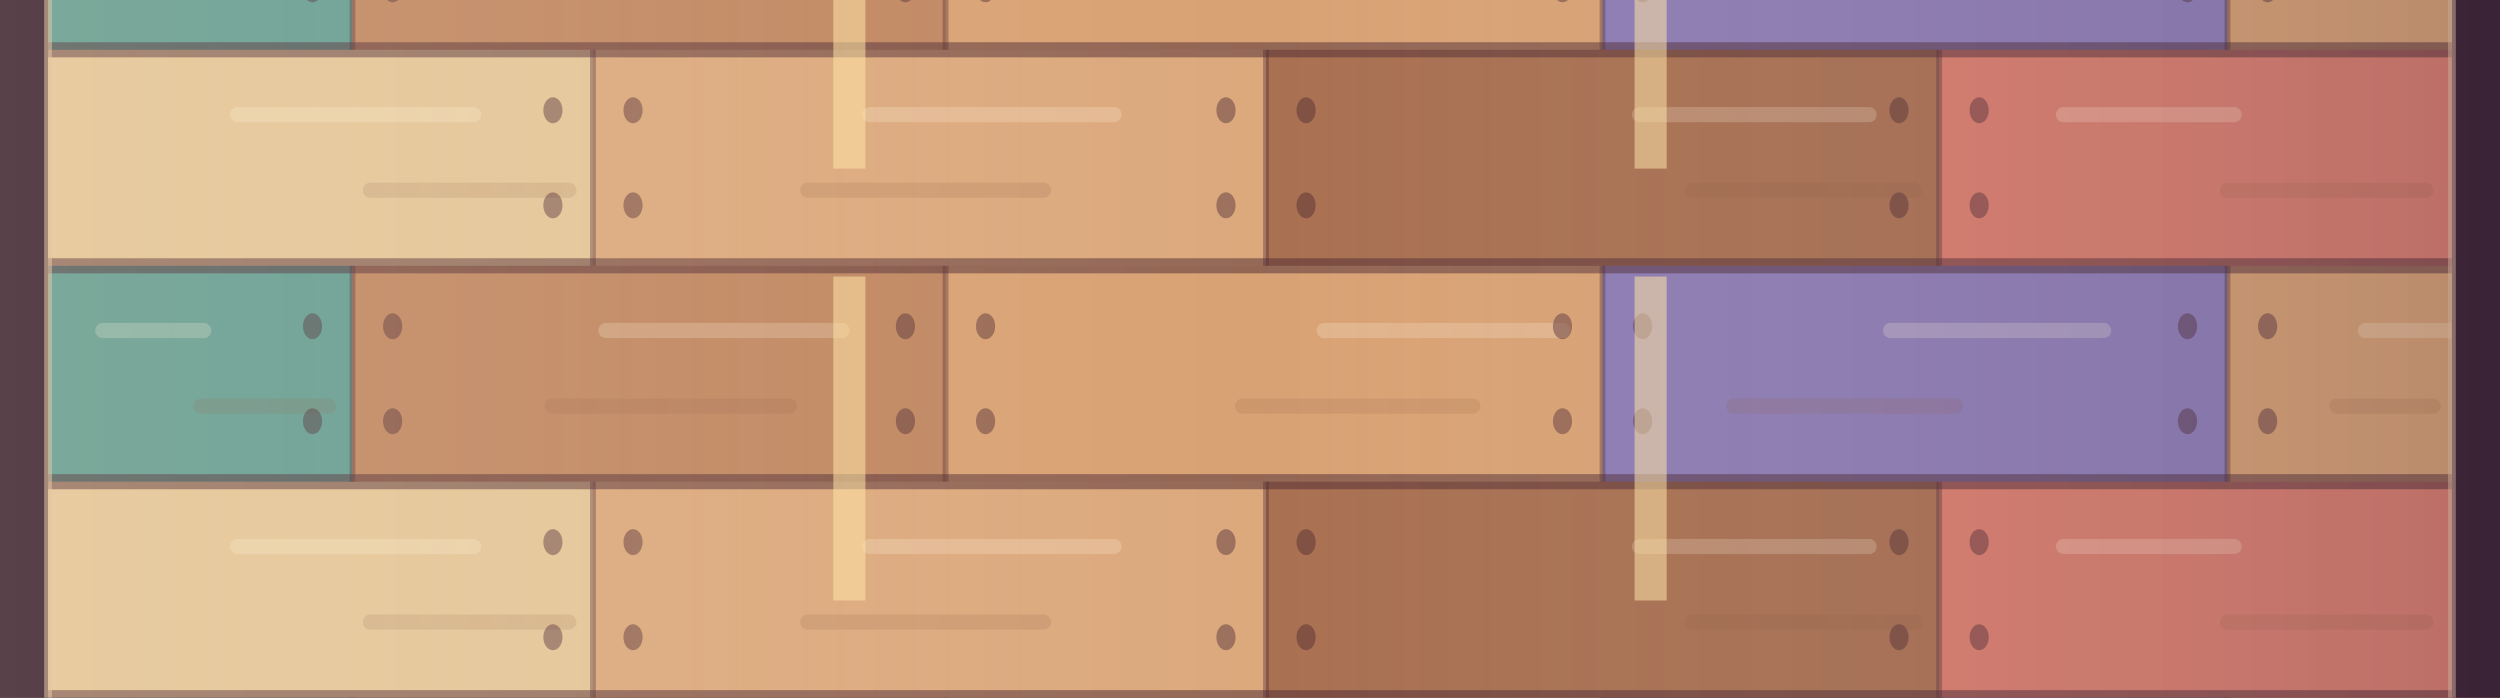
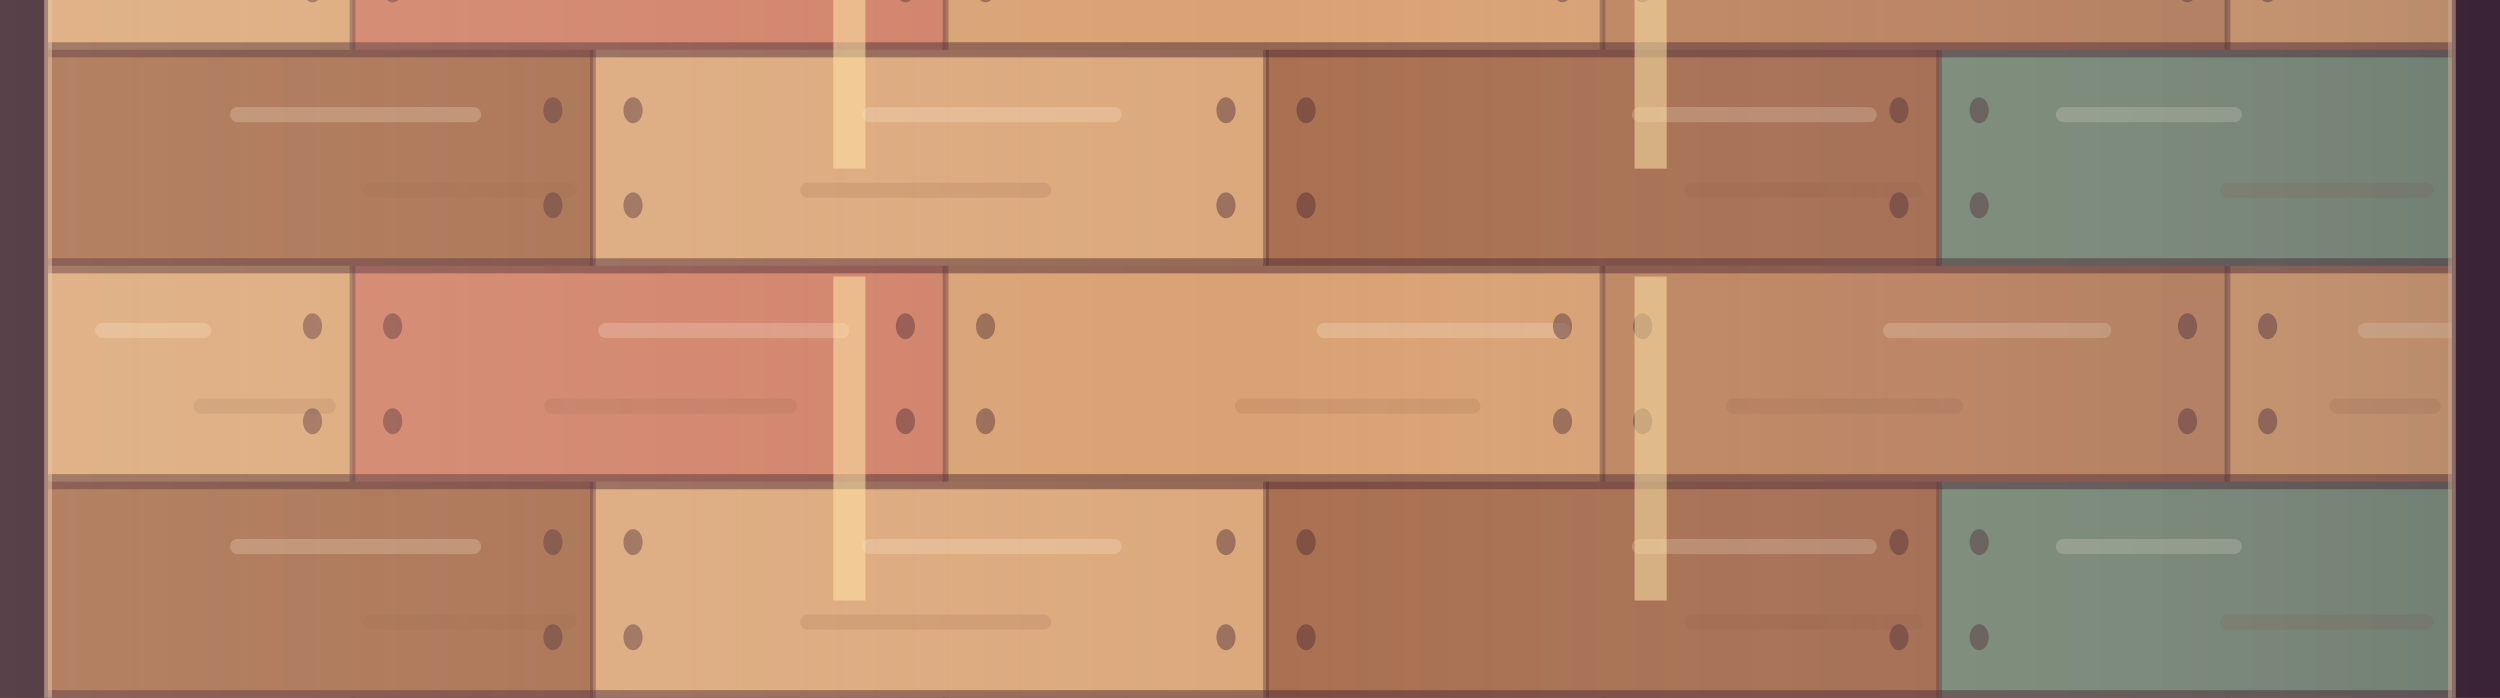
<svg xmlns="http://www.w3.org/2000/svg" width="258" height="72" viewBox="0 0 258 72">
  <rect width="258" height="72" fill="#C08660" />
-   <rect x="0" y="-39.43" width="61.19" height="22.89" fill="#e4c597" />
+   <rect x="0" y="-39.43" width="61.19" height="22.89" fill="#a86f50" />
  <rect x="61.19" y="-39.43" width="69.46" height="22.89" fill="#dca97d" />
  <rect x="130.65" y="-39.43" width="69.47" height="22.89" fill="#a97051" />
-   <rect x="200.12" y="-39.43" width="57.88" height="22.89" fill="#d77c6b" />
-   <rect x="0" y="-17.14" width="36.38" height="22.88" fill="#669d91" />
-   <rect x="36.38" y="-17.14" width="61.2" height="22.88" fill="#c18862" />
+   <rect x="200.12" y="-39.43" width="57.88" height="22.89" fill="#7f907b" />
+   <rect x="0" y="-17.14" width="36.38" height="22.88" fill="#dca87b" />
+   <rect x="36.38" y="-17.14" width="61.2" height="22.88" fill="#d1826a" />
  <rect x="97.58" y="-17.14" width="67.8" height="22.88" fill="#d9a274" />
-   <rect x="165.38" y="-17.14" width="64.5" height="22.88" fill="#8e7cb2" />
+   <rect x="165.38" y="-17.14" width="64.5" height="22.88" fill="#c18762" />
  <rect x="229.88" y="-17.14" width="28.12" height="22.88" fill="#d59e71" />
-   <rect x="0" y="5.14" width="61.19" height="22.89" fill="#e4c597" />
+   <rect x="0" y="5.14" width="61.19" height="22.89" fill="#a86f50" />
  <rect x="61.19" y="5.14" width="69.46" height="22.89" fill="#dca97d" />
  <rect x="130.65" y="5.14" width="69.47" height="22.89" fill="#a97051" />
-   <rect x="200.12" y="5.14" width="57.88" height="22.89" fill="#d77c6b" />
-   <rect x="0" y="27.43" width="36.38" height="22.88" fill="#669d91" />
-   <rect x="36.38" y="27.43" width="61.2" height="22.88" fill="#c18862" />
+   <rect x="200.12" y="5.14" width="57.88" height="22.89" fill="#7f907b" />
+   <rect x="0" y="27.43" width="36.38" height="22.88" fill="#dca87b" />
+   <rect x="36.38" y="27.43" width="61.2" height="22.88" fill="#d1826a" />
  <rect x="97.58" y="27.43" width="67.8" height="22.88" fill="#d9a274" />
-   <rect x="165.38" y="27.43" width="64.5" height="22.88" fill="#8e7cb2" />
+   <rect x="165.38" y="27.43" width="64.5" height="22.88" fill="#c18762" />
  <rect x="229.88" y="27.43" width="28.12" height="22.88" fill="#d59e71" />
-   <rect x="0" y="49.71" width="61.19" height="22.89" fill="#e4c597" />
+   <rect x="0" y="49.71" width="61.19" height="22.89" fill="#a86f50" />
  <rect x="61.19" y="49.71" width="69.46" height="22.89" fill="#dca97d" />
  <rect x="130.65" y="49.71" width="69.47" height="22.89" fill="#a97051" />
-   <rect x="200.12" y="49.71" width="57.88" height="22.89" fill="#d77c6b" />
-   <rect x="0" y="72" width="36.38" height="22.89" fill="#669d91" />
-   <rect x="36.38" y="72" width="61.2" height="22.89" fill="#c18862" />
+   <rect x="200.12" y="49.71" width="57.88" height="22.89" fill="#7f907b" />
+   <rect x="0" y="72" width="36.38" height="22.89" fill="#dca87b" />
+   <rect x="36.38" y="72" width="61.2" height="22.89" fill="#d1826a" />
  <rect x="97.58" y="72" width="67.8" height="22.89" fill="#d9a274" />
-   <rect x="165.38" y="72" width="64.5" height="22.89" fill="#8e7cb2" />
+   <rect x="165.38" y="72" width="64.5" height="22.89" fill="#c18762" />
  <rect x="229.88" y="72" width="28.12" height="22.89" fill="#d59e71" />
-   <rect x="0" y="94.29" width="61.19" height="22.88" fill="#e4c597" />
+   <rect x="0" y="94.29" width="61.19" height="22.88" fill="#a86f50" />
  <rect x="61.19" y="94.29" width="69.46" height="22.88" fill="#dca97d" />
  <rect x="130.65" y="94.29" width="69.47" height="22.88" fill="#a97051" />
-   <rect x="200.12" y="94.29" width="57.88" height="22.88" fill="#d77c6b" />
+   <rect x="200.12" y="94.29" width="57.88" height="22.88" fill="#7f907b" />
  <path d="M24.52 -32.74H48.87" stroke="#FFF6DE" stroke-opacity="0.22" stroke-width="1.56" stroke-linecap="round" />
  <path d="M38.22 -24.94H58.71" stroke="#8C5A40" stroke-opacity="0.16" stroke-width="1.56" stroke-linecap="round" />
  <path d="M89.76 -32.74H114.96" stroke="#FFF6DE" stroke-opacity="0.22" stroke-width="1.56" stroke-linecap="round" />
  <path d="M83.34 -24.94H107.71" stroke="#8C5A40" stroke-opacity="0.16" stroke-width="1.56" stroke-linecap="round" />
  <path d="M169.2 -32.74H192.89" stroke="#FFF6DE" stroke-opacity="0.22" stroke-width="1.56" stroke-linecap="round" />
  <path d="M174.61 -24.94H197.63" stroke="#8C5A40" stroke-opacity="0.16" stroke-width="1.56" stroke-linecap="round" />
  <path d="M212.95 -32.74H230.57" stroke="#FFF6DE" stroke-opacity="0.22" stroke-width="1.56" stroke-linecap="round" />
  <path d="M229.87 -24.94H250.38" stroke="#8C5A40" stroke-opacity="0.16" stroke-width="1.56" stroke-linecap="round" />
  <path d="M10.6 -10.46H21.03" stroke="#FFF6DE" stroke-opacity="0.22" stroke-width="1.56" stroke-linecap="round" />
  <path d="M20.74 -2.66H33.9" stroke="#8C5A40" stroke-opacity="0.16" stroke-width="1.56" stroke-linecap="round" />
  <path d="M62.54 -10.46H86.89" stroke="#FFF6DE" stroke-opacity="0.22" stroke-width="1.56" stroke-linecap="round" />
  <path d="M56.96 -2.66H81.47" stroke="#8C5A40" stroke-opacity="0.16" stroke-width="1.56" stroke-linecap="round" />
  <path d="M136.66 -10.46H161.27" stroke="#FFF6DE" stroke-opacity="0.22" stroke-width="1.56" stroke-linecap="round" />
  <path d="M128.22 -2.66H152" stroke="#8C5A40" stroke-opacity="0.16" stroke-width="1.56" stroke-linecap="round" />
  <path d="M195.11 -10.46H217.1" stroke="#FFF6DE" stroke-opacity="0.22" stroke-width="1.56" stroke-linecap="round" />
  <path d="M178.93 -2.66H201.8" stroke="#8C5A40" stroke-opacity="0.16" stroke-width="1.56" stroke-linecap="round" />
  <path d="M244.1 -10.46H252.66" stroke="#FFF6DE" stroke-opacity="0.22" stroke-width="1.56" stroke-linecap="round" />
  <path d="M241.15 -2.66H251.11" stroke="#8C5A40" stroke-opacity="0.16" stroke-width="1.56" stroke-linecap="round" />
  <path d="M24.52 11.83H48.87" stroke="#FFF6DE" stroke-opacity="0.22" stroke-width="1.56" stroke-linecap="round" />
  <path d="M38.22 19.63H58.71" stroke="#8C5A40" stroke-opacity="0.16" stroke-width="1.56" stroke-linecap="round" />
  <path d="M89.76 11.83H114.96" stroke="#FFF6DE" stroke-opacity="0.22" stroke-width="1.56" stroke-linecap="round" />
  <path d="M83.34 19.63H107.71" stroke="#8C5A40" stroke-opacity="0.16" stroke-width="1.56" stroke-linecap="round" />
  <path d="M169.2 11.83H192.89" stroke="#FFF6DE" stroke-opacity="0.22" stroke-width="1.56" stroke-linecap="round" />
  <path d="M174.61 19.63H197.63" stroke="#8C5A40" stroke-opacity="0.16" stroke-width="1.56" stroke-linecap="round" />
  <path d="M212.95 11.83H230.57" stroke="#FFF6DE" stroke-opacity="0.22" stroke-width="1.56" stroke-linecap="round" />
  <path d="M229.87 19.63H250.38" stroke="#8C5A40" stroke-opacity="0.16" stroke-width="1.56" stroke-linecap="round" />
  <path d="M10.6 34.11H21.03" stroke="#FFF6DE" stroke-opacity="0.22" stroke-width="1.56" stroke-linecap="round" />
  <path d="M20.74 41.91H33.9" stroke="#8C5A40" stroke-opacity="0.16" stroke-width="1.56" stroke-linecap="round" />
  <path d="M62.54 34.11H86.89" stroke="#FFF6DE" stroke-opacity="0.22" stroke-width="1.56" stroke-linecap="round" />
  <path d="M56.96 41.91H81.47" stroke="#8C5A40" stroke-opacity="0.16" stroke-width="1.56" stroke-linecap="round" />
  <path d="M136.66 34.11H161.27" stroke="#FFF6DE" stroke-opacity="0.22" stroke-width="1.56" stroke-linecap="round" />
  <path d="M128.22 41.91H152" stroke="#8C5A40" stroke-opacity="0.16" stroke-width="1.56" stroke-linecap="round" />
  <path d="M195.11 34.11H217.1" stroke="#FFF6DE" stroke-opacity="0.22" stroke-width="1.56" stroke-linecap="round" />
  <path d="M178.93 41.91H201.8" stroke="#8C5A40" stroke-opacity="0.16" stroke-width="1.56" stroke-linecap="round" />
  <path d="M244.1 34.11H252.66" stroke="#FFF6DE" stroke-opacity="0.22" stroke-width="1.56" stroke-linecap="round" />
  <path d="M241.15 41.91H251.11" stroke="#8C5A40" stroke-opacity="0.16" stroke-width="1.56" stroke-linecap="round" />
  <path d="M24.52 56.4H48.87" stroke="#FFF6DE" stroke-opacity="0.22" stroke-width="1.56" stroke-linecap="round" />
  <path d="M38.22 64.2H58.71" stroke="#8C5A40" stroke-opacity="0.16" stroke-width="1.56" stroke-linecap="round" />
  <path d="M89.76 56.4H114.96" stroke="#FFF6DE" stroke-opacity="0.22" stroke-width="1.56" stroke-linecap="round" />
  <path d="M83.34 64.2H107.71" stroke="#8C5A40" stroke-opacity="0.16" stroke-width="1.56" stroke-linecap="round" />
  <path d="M169.2 56.4H192.89" stroke="#FFF6DE" stroke-opacity="0.22" stroke-width="1.56" stroke-linecap="round" />
  <path d="M174.61 64.2H197.63" stroke="#8C5A40" stroke-opacity="0.16" stroke-width="1.56" stroke-linecap="round" />
  <path d="M212.95 56.4H230.57" stroke="#FFF6DE" stroke-opacity="0.22" stroke-width="1.56" stroke-linecap="round" />
  <path d="M229.87 64.2H250.38" stroke="#8C5A40" stroke-opacity="0.16" stroke-width="1.56" stroke-linecap="round" />
  <path d="M10.6 78.69H21.03" stroke="#FFF6DE" stroke-opacity="0.22" stroke-width="1.56" stroke-linecap="round" />
  <path d="M20.74 86.49H33.9" stroke="#8C5A40" stroke-opacity="0.16" stroke-width="1.56" stroke-linecap="round" />
  <path d="M62.54 78.69H86.89" stroke="#FFF6DE" stroke-opacity="0.22" stroke-width="1.56" stroke-linecap="round" />
  <path d="M56.96 86.49H81.47" stroke="#8C5A40" stroke-opacity="0.16" stroke-width="1.56" stroke-linecap="round" />
  <path d="M136.66 78.69H161.27" stroke="#FFF6DE" stroke-opacity="0.22" stroke-width="1.56" stroke-linecap="round" />
  <path d="M128.22 86.49H152" stroke="#8C5A40" stroke-opacity="0.16" stroke-width="1.56" stroke-linecap="round" />
  <path d="M195.11 78.69H217.1" stroke="#FFF6DE" stroke-opacity="0.22" stroke-width="1.56" stroke-linecap="round" />
  <path d="M178.93 86.49H201.8" stroke="#8C5A40" stroke-opacity="0.16" stroke-width="1.56" stroke-linecap="round" />
  <path d="M244.1 78.69H252.66" stroke="#FFF6DE" stroke-opacity="0.22" stroke-width="1.56" stroke-linecap="round" />
  <path d="M241.15 86.49H251.11" stroke="#8C5A40" stroke-opacity="0.16" stroke-width="1.56" stroke-linecap="round" />
  <path d="M24.52 100.97H48.87" stroke="#FFF6DE" stroke-opacity="0.22" stroke-width="1.56" stroke-linecap="round" />
  <path d="M38.22 108.77H58.71" stroke="#8C5A40" stroke-opacity="0.16" stroke-width="1.56" stroke-linecap="round" />
  <path d="M89.76 100.97H114.96" stroke="#FFF6DE" stroke-opacity="0.22" stroke-width="1.56" stroke-linecap="round" />
  <path d="M83.34 108.77H107.71" stroke="#8C5A40" stroke-opacity="0.16" stroke-width="1.56" stroke-linecap="round" />
  <path d="M169.2 100.97H192.89" stroke="#FFF6DE" stroke-opacity="0.22" stroke-width="1.56" stroke-linecap="round" />
  <path d="M174.61 108.77H197.63" stroke="#8C5A40" stroke-opacity="0.16" stroke-width="1.56" stroke-linecap="round" />
  <path d="M212.95 100.97H230.57" stroke="#FFF6DE" stroke-opacity="0.22" stroke-width="1.56" stroke-linecap="round" />
  <path d="M229.87 108.77H250.38" stroke="#8C5A40" stroke-opacity="0.16" stroke-width="1.56" stroke-linecap="round" />
  <path d="M61.19 -39.43V-17.14" stroke="#4E2B34" stroke-opacity=".38" stroke-width="0.6" />
  <path d="M130.65 -39.43V-17.14" stroke="#4E2B34" stroke-opacity=".38" stroke-width="0.6" />
  <path d="M200.12 -39.43V-17.14" stroke="#4E2B34" stroke-opacity=".38" stroke-width="0.6" />
  <path d="M0 -39.43H258" stroke="#4E2B34" stroke-opacity=".5" stroke-width="1.56" />
  <path d="M36.38 -17.14V5.14" stroke="#4E2B34" stroke-opacity=".38" stroke-width="0.6" />
  <path d="M97.58 -17.14V5.14" stroke="#4E2B34" stroke-opacity=".38" stroke-width="0.6" />
  <path d="M165.38 -17.14V5.14" stroke="#4E2B34" stroke-opacity=".38" stroke-width="0.6" />
  <path d="M229.88 -17.14V5.14" stroke="#4E2B34" stroke-opacity=".38" stroke-width="0.6" />
  <path d="M0 -17.14H258" stroke="#4E2B34" stroke-opacity=".5" stroke-width="1.56" />
  <path d="M61.19 5.14V27.43" stroke="#4E2B34" stroke-opacity=".38" stroke-width="0.6" />
  <path d="M130.65 5.14V27.43" stroke="#4E2B34" stroke-opacity=".38" stroke-width="0.6" />
  <path d="M200.12 5.14V27.43" stroke="#4E2B34" stroke-opacity=".38" stroke-width="0.6" />
  <path d="M0 5.14H258" stroke="#4E2B34" stroke-opacity=".5" stroke-width="1.56" />
  <path d="M36.38 27.43V49.71" stroke="#4E2B34" stroke-opacity=".38" stroke-width="0.6" />
  <path d="M97.58 27.43V49.71" stroke="#4E2B34" stroke-opacity=".38" stroke-width="0.6" />
  <path d="M165.38 27.43V49.71" stroke="#4E2B34" stroke-opacity=".38" stroke-width="0.6" />
  <path d="M229.88 27.43V49.71" stroke="#4E2B34" stroke-opacity=".38" stroke-width="0.6" />
  <path d="M0 27.43H258" stroke="#4E2B34" stroke-opacity=".5" stroke-width="1.56" />
  <path d="M61.19 49.71V72" stroke="#4E2B34" stroke-opacity=".38" stroke-width="0.6" />
  <path d="M130.65 49.71V72" stroke="#4E2B34" stroke-opacity=".38" stroke-width="0.6" />
  <path d="M200.12 49.71V72" stroke="#4E2B34" stroke-opacity=".38" stroke-width="0.6" />
  <path d="M0 49.71H258" stroke="#4E2B34" stroke-opacity=".5" stroke-width="1.56" />
  <path d="M36.38 72V94.29" stroke="#4E2B34" stroke-opacity=".38" stroke-width="0.6" />
  <path d="M97.58 72V94.29" stroke="#4E2B34" stroke-opacity=".38" stroke-width="0.6" />
  <path d="M165.38 72V94.29" stroke="#4E2B34" stroke-opacity=".38" stroke-width="0.6" />
  <path d="M229.88 72V94.29" stroke="#4E2B34" stroke-opacity=".38" stroke-width="0.6" />
  <path d="M0 72H258" stroke="#4E2B34" stroke-opacity=".5" stroke-width="1.56" />
  <path d="M61.19 94.29V116.57" stroke="#4E2B34" stroke-opacity=".38" stroke-width="0.6" />
  <path d="M130.65 94.29V116.57" stroke="#4E2B34" stroke-opacity=".38" stroke-width="0.6" />
  <path d="M200.12 94.29V116.57" stroke="#4E2B34" stroke-opacity=".38" stroke-width="0.6" />
  <path d="M0 94.29H258" stroke="#4E2B34" stroke-opacity=".5" stroke-width="1.56" />
  <ellipse cx="57.06" cy="-33.19" rx="0.99" ry="1.34" fill="#4E2B34" fill-opacity=".45" />
  <ellipse cx="57.06" cy="-23.38" rx="0.99" ry="1.34" fill="#4E2B34" fill-opacity=".45" />
  <ellipse cx="65.33" cy="-33.19" rx="0.99" ry="1.34" fill="#4E2B34" fill-opacity=".45" />
  <ellipse cx="65.33" cy="-23.38" rx="0.99" ry="1.34" fill="#4E2B34" fill-opacity=".45" />
  <ellipse cx="126.52" cy="-33.19" rx="0.99" ry="1.34" fill="#4E2B34" fill-opacity=".45" />
  <ellipse cx="126.52" cy="-23.38" rx="0.99" ry="1.34" fill="#4E2B34" fill-opacity=".45" />
  <ellipse cx="134.79" cy="-33.19" rx="0.99" ry="1.34" fill="#4E2B34" fill-opacity=".45" />
  <ellipse cx="134.79" cy="-23.38" rx="0.99" ry="1.34" fill="#4E2B34" fill-opacity=".45" />
  <ellipse cx="195.98" cy="-33.19" rx="0.99" ry="1.34" fill="#4E2B34" fill-opacity=".45" />
  <ellipse cx="195.98" cy="-23.38" rx="0.99" ry="1.34" fill="#4E2B34" fill-opacity=".45" />
  <ellipse cx="204.25" cy="-33.19" rx="0.99" ry="1.34" fill="#4E2B34" fill-opacity=".45" />
  <ellipse cx="204.25" cy="-23.38" rx="0.99" ry="1.34" fill="#4E2B34" fill-opacity=".45" />
  <ellipse cx="32.25" cy="-10.9" rx="0.99" ry="1.34" fill="#4E2B34" fill-opacity=".45" />
  <ellipse cx="32.25" cy="-1.1" rx="0.99" ry="1.34" fill="#4E2B34" fill-opacity=".45" />
  <ellipse cx="40.52" cy="-10.9" rx="0.99" ry="1.34" fill="#4E2B34" fill-opacity=".45" />
  <ellipse cx="40.52" cy="-1.1" rx="0.99" ry="1.34" fill="#4E2B34" fill-opacity=".45" />
  <ellipse cx="93.44" cy="-10.9" rx="0.99" ry="1.34" fill="#4E2B34" fill-opacity=".45" />
  <ellipse cx="93.44" cy="-1.1" rx="0.99" ry="1.34" fill="#4E2B34" fill-opacity=".45" />
  <ellipse cx="101.71" cy="-10.9" rx="0.99" ry="1.34" fill="#4E2B34" fill-opacity=".45" />
  <ellipse cx="101.71" cy="-1.1" rx="0.99" ry="1.34" fill="#4E2B34" fill-opacity=".45" />
  <ellipse cx="161.25" cy="-10.9" rx="0.99" ry="1.34" fill="#4E2B34" fill-opacity=".45" />
  <ellipse cx="161.25" cy="-1.1" rx="0.99" ry="1.34" fill="#4E2B34" fill-opacity=".45" />
  <ellipse cx="169.52" cy="-10.9" rx="0.99" ry="1.34" fill="#4E2B34" fill-opacity=".45" />
  <ellipse cx="169.52" cy="-1.1" rx="0.99" ry="1.34" fill="#4E2B34" fill-opacity=".45" />
  <ellipse cx="225.75" cy="-10.9" rx="0.99" ry="1.34" fill="#4E2B34" fill-opacity=".45" />
  <ellipse cx="225.75" cy="-1.1" rx="0.99" ry="1.34" fill="#4E2B34" fill-opacity=".45" />
  <ellipse cx="234.02" cy="-10.9" rx="0.99" ry="1.34" fill="#4E2B34" fill-opacity=".45" />
  <ellipse cx="234.02" cy="-1.1" rx="0.99" ry="1.34" fill="#4E2B34" fill-opacity=".45" />
  <ellipse cx="57.06" cy="11.38" rx="0.99" ry="1.34" fill="#4E2B34" fill-opacity=".45" />
  <ellipse cx="57.06" cy="21.19" rx="0.99" ry="1.34" fill="#4E2B34" fill-opacity=".45" />
  <ellipse cx="65.33" cy="11.38" rx="0.99" ry="1.34" fill="#4E2B34" fill-opacity=".45" />
  <ellipse cx="65.33" cy="21.19" rx="0.99" ry="1.34" fill="#4E2B34" fill-opacity=".45" />
  <ellipse cx="126.52" cy="11.38" rx="0.99" ry="1.34" fill="#4E2B34" fill-opacity=".45" />
  <ellipse cx="126.52" cy="21.19" rx="0.99" ry="1.34" fill="#4E2B34" fill-opacity=".45" />
  <ellipse cx="134.79" cy="11.38" rx="0.99" ry="1.34" fill="#4E2B34" fill-opacity=".45" />
  <ellipse cx="134.79" cy="21.19" rx="0.99" ry="1.34" fill="#4E2B34" fill-opacity=".45" />
  <ellipse cx="195.98" cy="11.38" rx="0.99" ry="1.34" fill="#4E2B34" fill-opacity=".45" />
  <ellipse cx="195.98" cy="21.19" rx="0.99" ry="1.34" fill="#4E2B34" fill-opacity=".45" />
  <ellipse cx="204.25" cy="11.38" rx="0.99" ry="1.34" fill="#4E2B34" fill-opacity=".45" />
  <ellipse cx="204.25" cy="21.19" rx="0.99" ry="1.34" fill="#4E2B34" fill-opacity=".45" />
  <ellipse cx="32.25" cy="33.67" rx="0.99" ry="1.34" fill="#4E2B34" fill-opacity=".45" />
  <ellipse cx="32.25" cy="43.47" rx="0.99" ry="1.34" fill="#4E2B34" fill-opacity=".45" />
  <ellipse cx="40.52" cy="33.67" rx="0.99" ry="1.34" fill="#4E2B34" fill-opacity=".45" />
  <ellipse cx="40.52" cy="43.47" rx="0.99" ry="1.34" fill="#4E2B34" fill-opacity=".45" />
  <ellipse cx="93.44" cy="33.67" rx="0.99" ry="1.34" fill="#4E2B34" fill-opacity=".45" />
  <ellipse cx="93.44" cy="43.47" rx="0.99" ry="1.34" fill="#4E2B34" fill-opacity=".45" />
  <ellipse cx="101.71" cy="33.67" rx="0.99" ry="1.34" fill="#4E2B34" fill-opacity=".45" />
  <ellipse cx="101.71" cy="43.47" rx="0.99" ry="1.34" fill="#4E2B34" fill-opacity=".45" />
  <ellipse cx="161.25" cy="33.67" rx="0.99" ry="1.34" fill="#4E2B34" fill-opacity=".45" />
  <ellipse cx="161.25" cy="43.47" rx="0.99" ry="1.34" fill="#4E2B34" fill-opacity=".45" />
  <ellipse cx="169.52" cy="33.67" rx="0.99" ry="1.34" fill="#4E2B34" fill-opacity=".45" />
  <ellipse cx="169.52" cy="43.47" rx="0.99" ry="1.34" fill="#4E2B34" fill-opacity=".45" />
  <ellipse cx="225.75" cy="33.67" rx="0.99" ry="1.34" fill="#4E2B34" fill-opacity=".45" />
  <ellipse cx="225.75" cy="43.47" rx="0.99" ry="1.34" fill="#4E2B34" fill-opacity=".45" />
  <ellipse cx="234.02" cy="33.67" rx="0.99" ry="1.34" fill="#4E2B34" fill-opacity=".45" />
  <ellipse cx="234.02" cy="43.47" rx="0.99" ry="1.34" fill="#4E2B34" fill-opacity=".45" />
  <ellipse cx="57.06" cy="55.95" rx="0.99" ry="1.34" fill="#4E2B34" fill-opacity=".45" />
  <ellipse cx="57.06" cy="65.76" rx="0.99" ry="1.34" fill="#4E2B34" fill-opacity=".45" />
  <ellipse cx="65.33" cy="55.95" rx="0.99" ry="1.34" fill="#4E2B34" fill-opacity=".45" />
  <ellipse cx="65.33" cy="65.76" rx="0.99" ry="1.34" fill="#4E2B34" fill-opacity=".45" />
  <ellipse cx="126.52" cy="55.95" rx="0.99" ry="1.34" fill="#4E2B34" fill-opacity=".45" />
  <ellipse cx="126.52" cy="65.76" rx="0.99" ry="1.34" fill="#4E2B34" fill-opacity=".45" />
  <ellipse cx="134.79" cy="55.95" rx="0.99" ry="1.34" fill="#4E2B34" fill-opacity=".45" />
  <ellipse cx="134.79" cy="65.76" rx="0.99" ry="1.34" fill="#4E2B34" fill-opacity=".45" />
  <ellipse cx="195.98" cy="55.95" rx="0.99" ry="1.34" fill="#4E2B34" fill-opacity=".45" />
  <ellipse cx="195.98" cy="65.76" rx="0.99" ry="1.34" fill="#4E2B34" fill-opacity=".45" />
  <ellipse cx="204.25" cy="55.95" rx="0.99" ry="1.34" fill="#4E2B34" fill-opacity=".45" />
  <ellipse cx="204.25" cy="65.76" rx="0.99" ry="1.34" fill="#4E2B34" fill-opacity=".45" />
  <ellipse cx="32.25" cy="78.24" rx="0.99" ry="1.34" fill="#4E2B34" fill-opacity=".45" />
  <ellipse cx="32.25" cy="88.05" rx="0.99" ry="1.34" fill="#4E2B34" fill-opacity=".45" />
  <ellipse cx="40.52" cy="78.24" rx="0.99" ry="1.34" fill="#4E2B34" fill-opacity=".45" />
  <ellipse cx="40.52" cy="88.05" rx="0.99" ry="1.34" fill="#4E2B34" fill-opacity=".45" />
  <ellipse cx="93.44" cy="78.24" rx="0.99" ry="1.34" fill="#4E2B34" fill-opacity=".45" />
  <ellipse cx="93.44" cy="88.05" rx="0.99" ry="1.34" fill="#4E2B34" fill-opacity=".45" />
  <ellipse cx="101.71" cy="78.24" rx="0.99" ry="1.34" fill="#4E2B34" fill-opacity=".45" />
  <ellipse cx="101.71" cy="88.05" rx="0.99" ry="1.34" fill="#4E2B34" fill-opacity=".45" />
  <ellipse cx="161.25" cy="78.24" rx="0.99" ry="1.34" fill="#4E2B34" fill-opacity=".45" />
  <ellipse cx="161.25" cy="88.05" rx="0.99" ry="1.34" fill="#4E2B34" fill-opacity=".45" />
  <ellipse cx="169.52" cy="78.24" rx="0.99" ry="1.34" fill="#4E2B34" fill-opacity=".45" />
  <ellipse cx="169.52" cy="88.05" rx="0.99" ry="1.34" fill="#4E2B34" fill-opacity=".45" />
  <ellipse cx="225.75" cy="78.24" rx="0.99" ry="1.34" fill="#4E2B34" fill-opacity=".45" />
  <ellipse cx="225.75" cy="88.05" rx="0.99" ry="1.34" fill="#4E2B34" fill-opacity=".45" />
  <ellipse cx="234.02" cy="78.24" rx="0.99" ry="1.34" fill="#4E2B34" fill-opacity=".45" />
  <ellipse cx="234.02" cy="88.05" rx="0.99" ry="1.34" fill="#4E2B34" fill-opacity=".45" />
  <ellipse cx="57.06" cy="100.53" rx="0.99" ry="1.34" fill="#4E2B34" fill-opacity=".45" />
  <ellipse cx="57.06" cy="110.33" rx="0.99" ry="1.34" fill="#4E2B34" fill-opacity=".45" />
  <ellipse cx="65.33" cy="100.53" rx="0.99" ry="1.34" fill="#4E2B34" fill-opacity=".45" />
  <ellipse cx="65.33" cy="110.33" rx="0.99" ry="1.34" fill="#4E2B34" fill-opacity=".45" />
  <ellipse cx="126.52" cy="100.53" rx="0.99" ry="1.34" fill="#4E2B34" fill-opacity=".45" />
  <ellipse cx="126.52" cy="110.33" rx="0.99" ry="1.34" fill="#4E2B34" fill-opacity=".45" />
  <ellipse cx="134.79" cy="100.53" rx="0.99" ry="1.34" fill="#4E2B34" fill-opacity=".45" />
  <ellipse cx="134.79" cy="110.33" rx="0.99" ry="1.34" fill="#4E2B34" fill-opacity=".45" />
  <ellipse cx="195.98" cy="100.53" rx="0.99" ry="1.34" fill="#4E2B34" fill-opacity=".45" />
  <ellipse cx="195.98" cy="110.33" rx="0.99" ry="1.34" fill="#4E2B34" fill-opacity=".45" />
  <ellipse cx="204.25" cy="100.53" rx="0.99" ry="1.34" fill="#4E2B34" fill-opacity=".45" />
  <ellipse cx="204.25" cy="110.33" rx="0.99" ry="1.34" fill="#4E2B34" fill-opacity=".45" />
  <rect x="86" y="-16.03" width="3.31" height="33.43" fill="#FFE3A2" fill-opacity=".55" />
  <rect x="168.69" y="-16.03" width="3.31" height="33.43" fill="#FFE3A2" fill-opacity=".55" />
  <rect x="86" y="28.54" width="3.31" height="33.43" fill="#FFE3A2" fill-opacity=".55" />
  <rect x="168.69" y="28.54" width="3.31" height="33.43" fill="#FFE3A2" fill-opacity=".55" />
  <rect x="86" y="73.11" width="3.31" height="33.43" fill="#FFE3A2" fill-opacity=".55" />
  <rect x="168.69" y="73.11" width="3.31" height="33.43" fill="#FFE3A2" fill-opacity=".55" />
  <rect x="0" y="0" width="4.96" height="72" fill="#3E2432" />
  <rect x="253.04" y="0" width="4.96" height="72" fill="#3E2432" />
  <path d="M4.96 0V72M253.04 0V72" stroke="#e4be9e" stroke-opacity=".55" stroke-width="0.8" />
  <defs>
    <linearGradient id="l" x1="0" x2="1" y1="0" y2="0">
      <stop offset="0" stop-color="#FFF4D8" stop-opacity="0.14" />
      <stop offset=".5" stop-color="#FFFFFF" stop-opacity="0" />
      <stop offset="1" stop-color="#211C47" stop-opacity="0.16" />
    </linearGradient>
  </defs>
  <rect width="258" height="72" fill="url(#l)" />
</svg>
